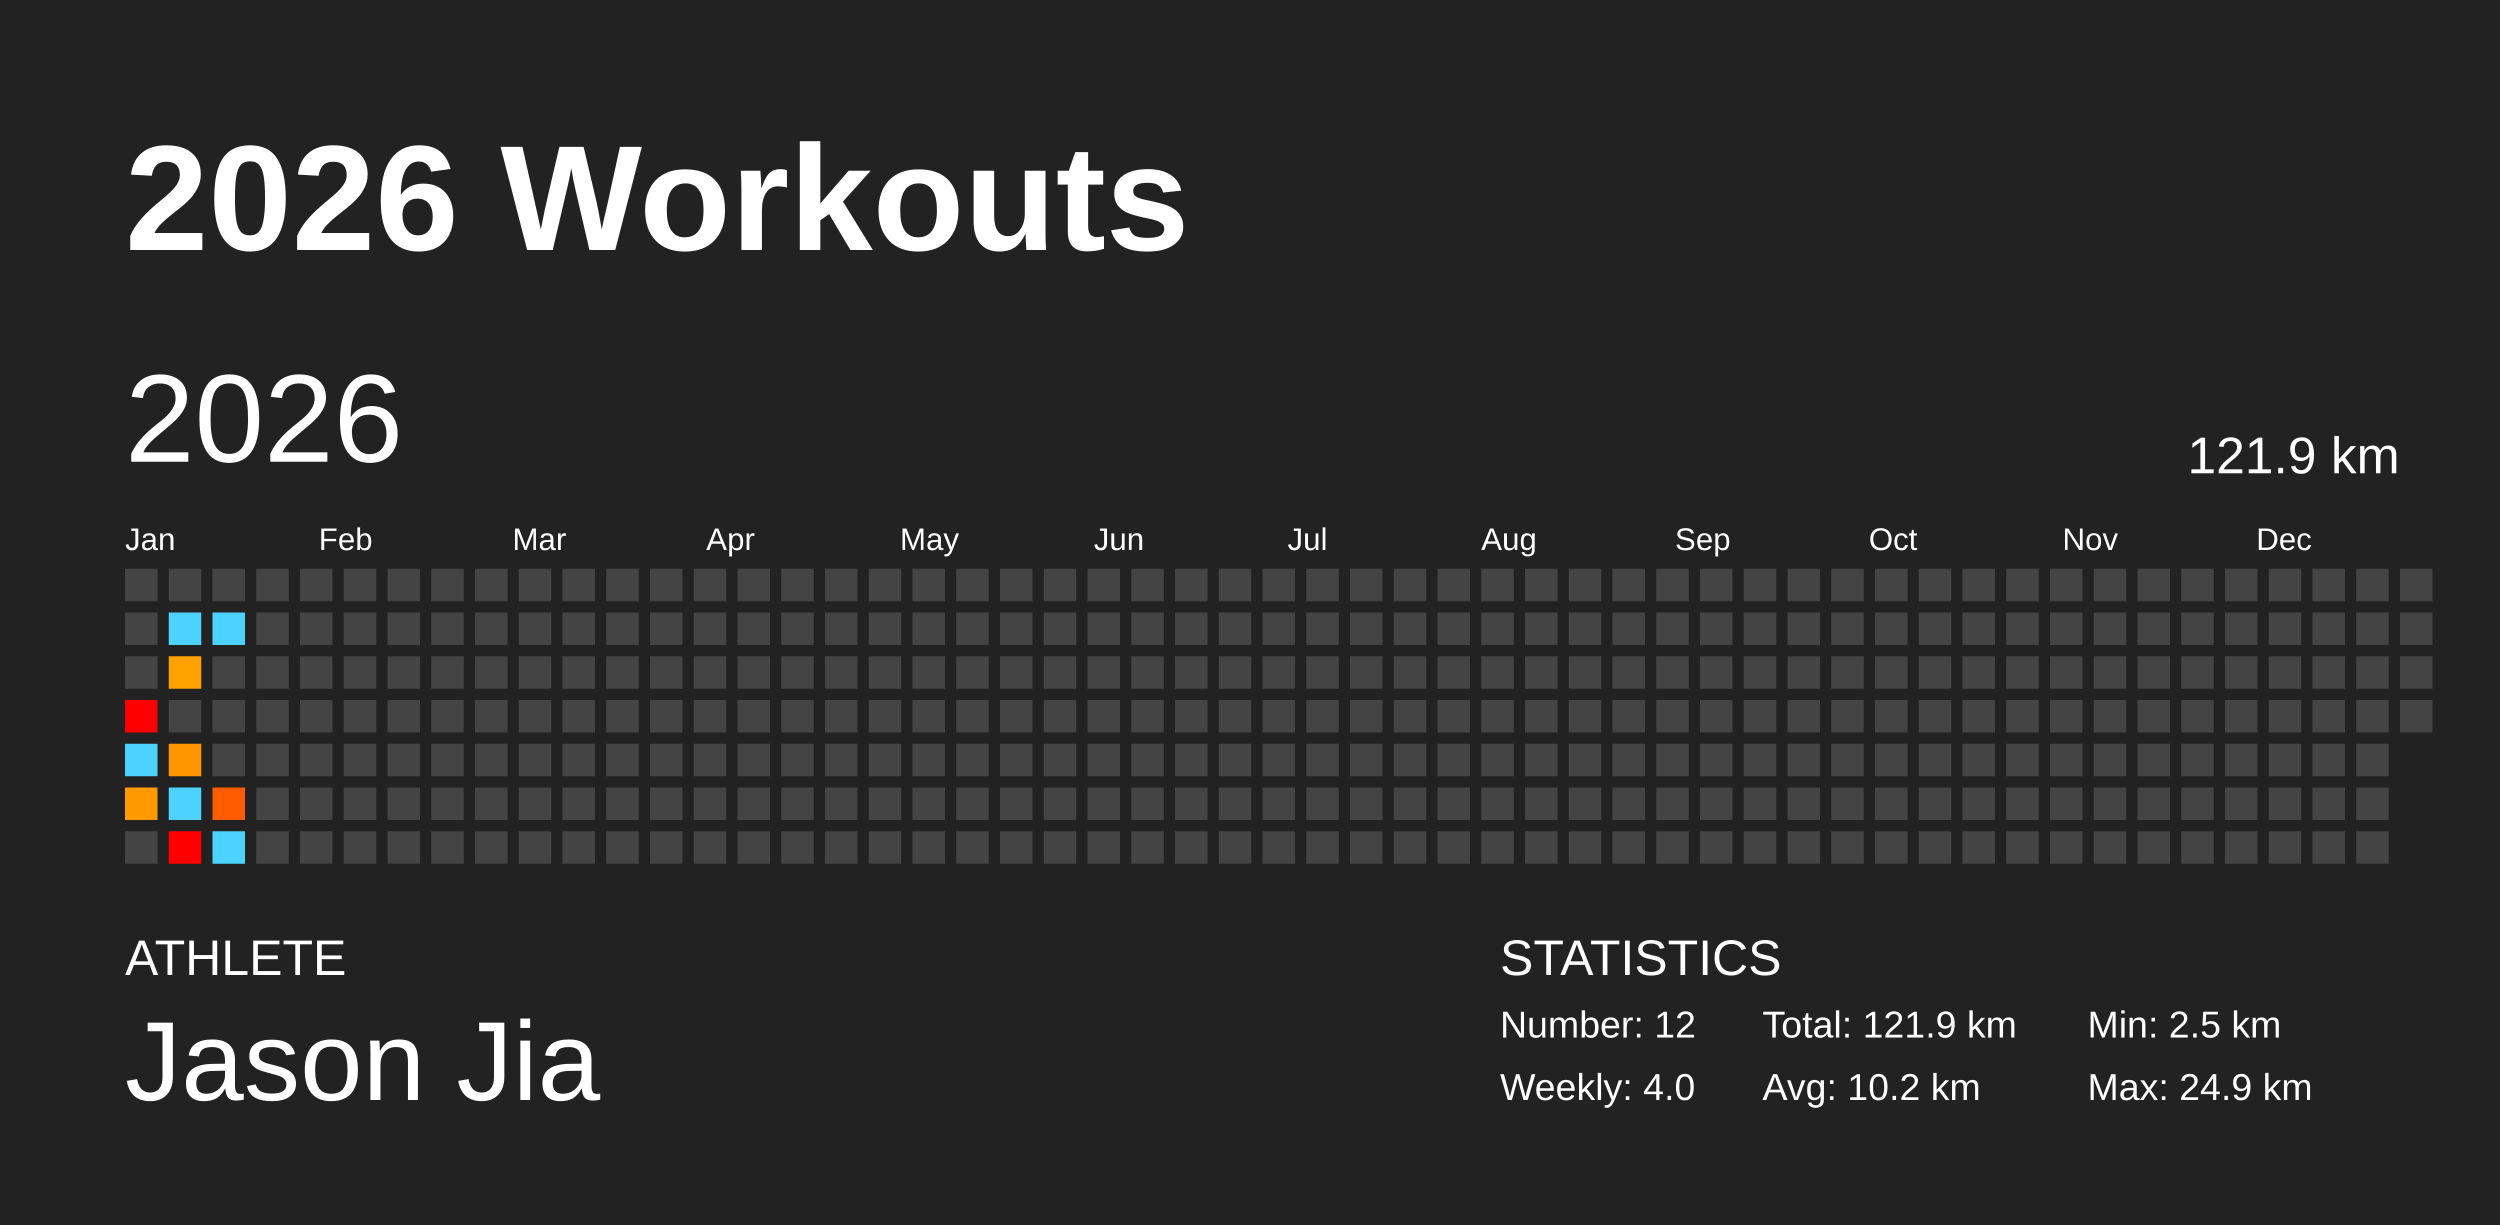
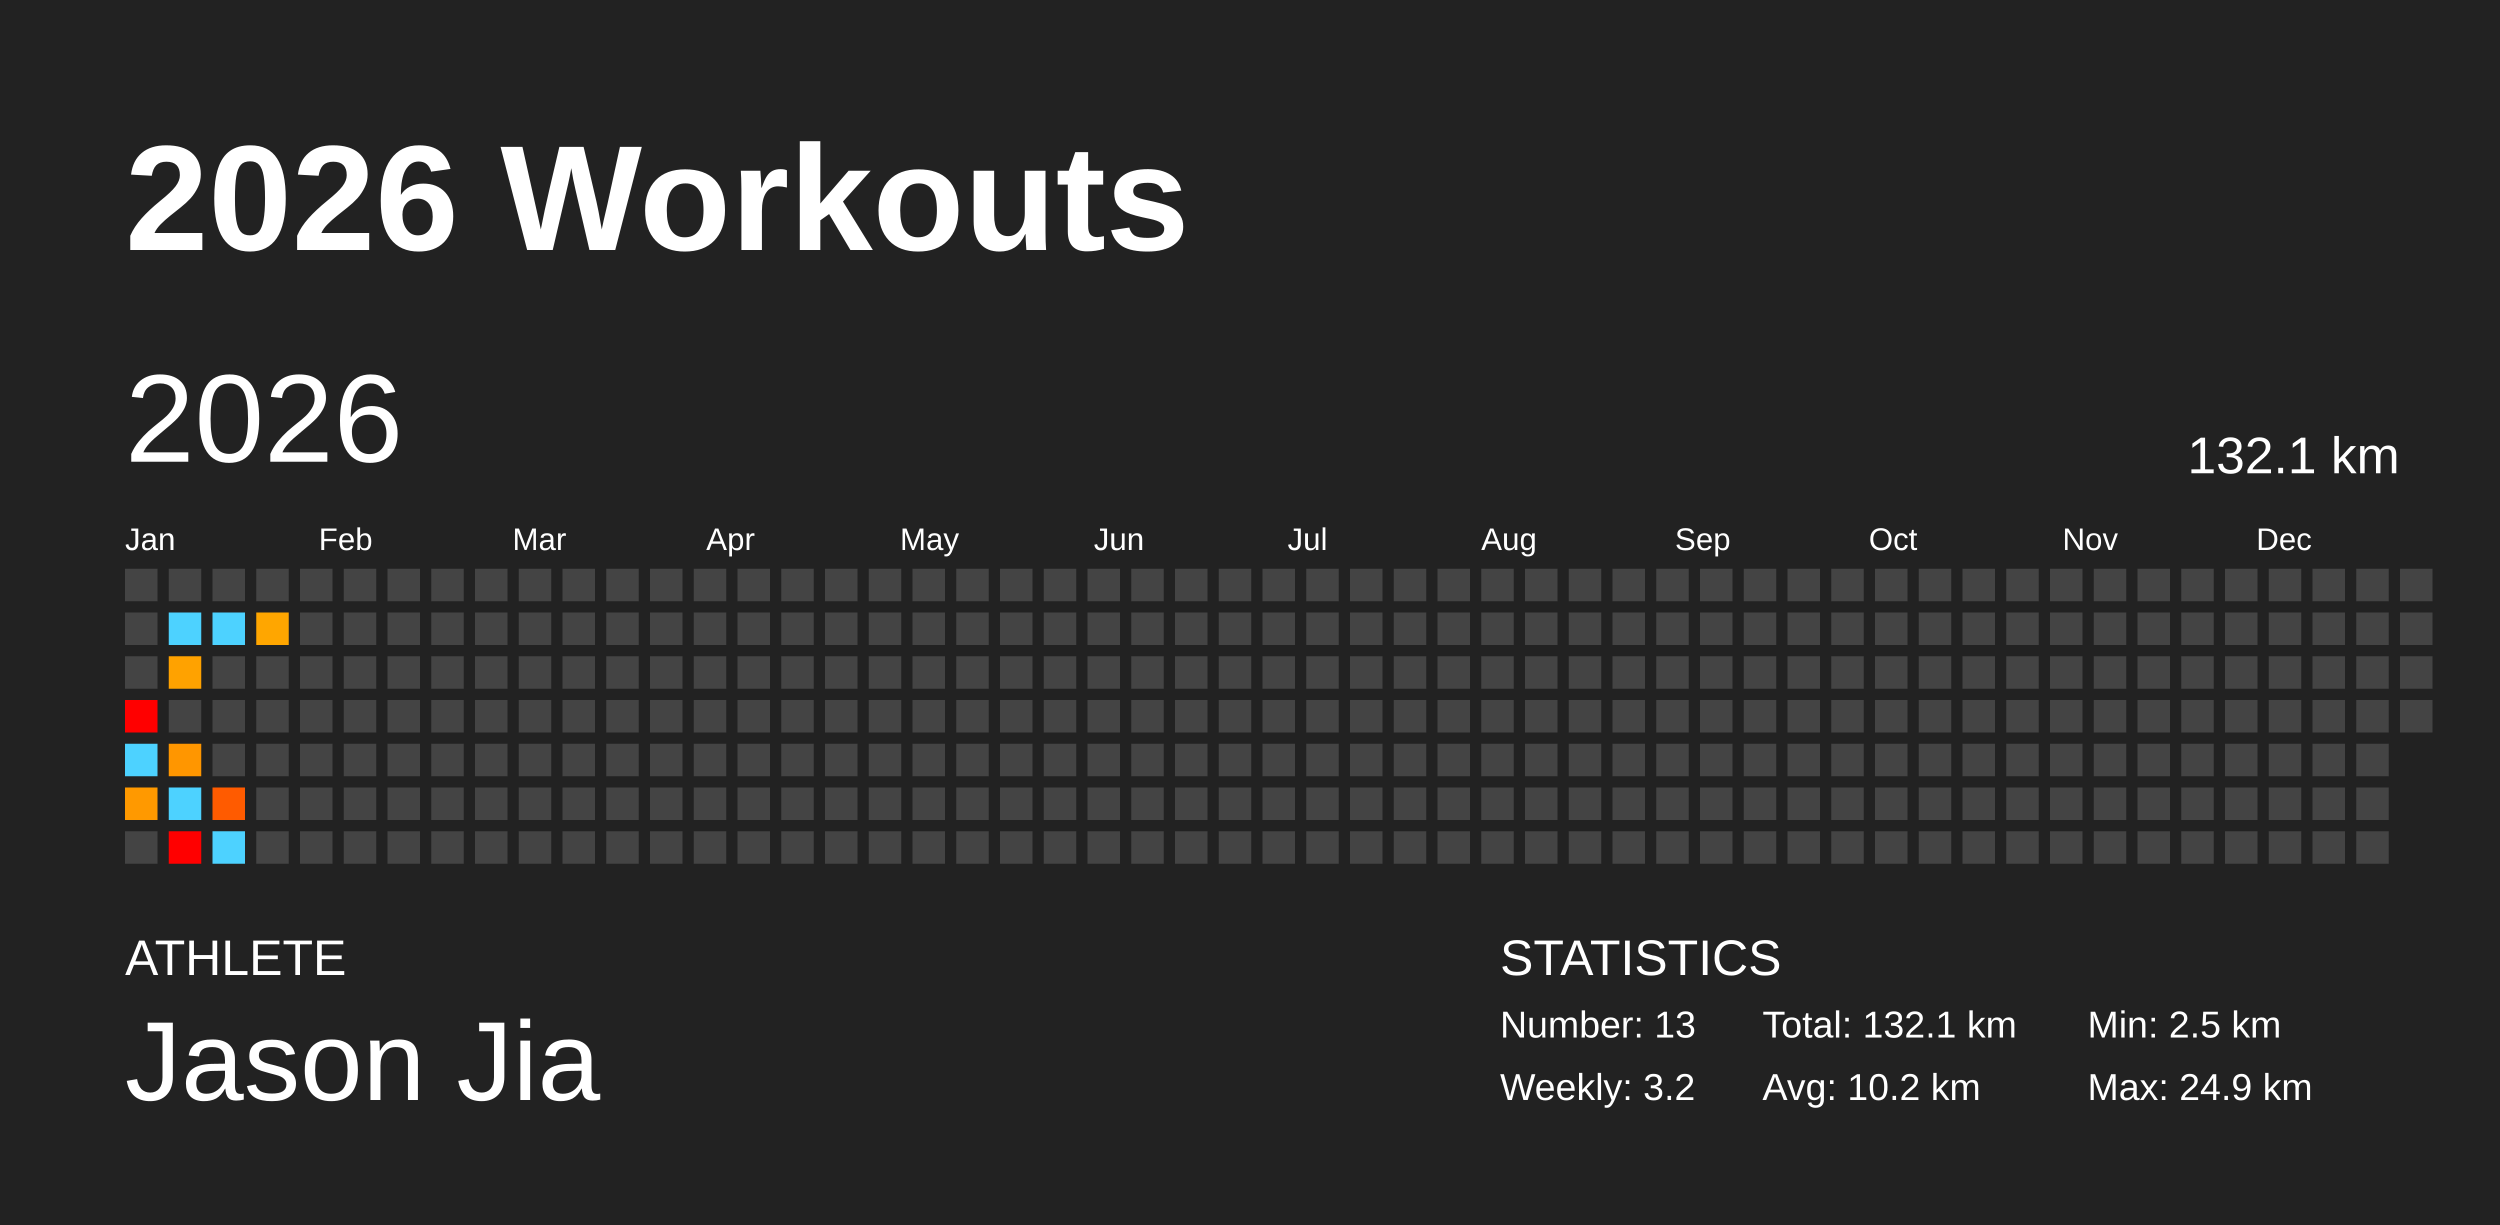
<svg xmlns="http://www.w3.org/2000/svg" baseProfile="full" height="98mm" version="1.1" viewBox="0,0,200,98" width="200mm">
  <defs />
  <rect fill="#222222" height="98" width="200" x="0" y="0" />
  <text fill="#FFFFFF" style="font-size:12px; font-family:Arial; font-weight:bold;" x="10" y="20">2026 Workouts</text>
  <text fill="#FFFFFF" style="font-size:4px; font-family:Arial" x="10" y="78">ATHLETE</text>
  <text fill="#FFFFFF" style="font-size:9px; font-family:Arial" x="10" y="88">Jason Jia</text>
  <text fill="#FFFFFF" style="font-size:4px; font-family:Arial" x="120" y="78">STATISTICS</text>
-   <text fill="#FFFFFF" style="font-size:3px; font-family:Arial" x="120" y="83">Number: 12</text>
-   <text fill="#FFFFFF" style="font-size:3px; font-family:Arial" x="120" y="88">Weekly: 4.0</text>
-   <text fill="#FFFFFF" style="font-size:3px; font-family:Arial" x="141" y="83">Total: 121.9 km</text>
+   <text fill="#FFFFFF" style="font-size:3px; font-family:Arial" x="120" y="83">Number: 13</text>
+   <text fill="#FFFFFF" style="font-size:3px; font-family:Arial" x="120" y="88">Weekly: 3.2</text>
+   <text fill="#FFFFFF" style="font-size:3px; font-family:Arial" x="141" y="83">Total: 132.1 km</text>
  <text fill="#FFFFFF" style="font-size:3px; font-family:Arial" x="141" y="88">Avg: 10.2 km</text>
  <text fill="#FFFFFF" style="font-size:3px; font-family:Arial" x="167" y="83">Min: 2.5 km</text>
  <text fill="#FFFFFF" style="font-size:3px; font-family:Arial" x="167" y="88">Max: 24.9 km</text>
  <text dominant-baseline="hanging" fill="#FFFFFF" style="font-size:10.0px; font-family:Arial;" x="10" y="30">2026</text>
-   <text dominant-baseline="hanging" fill="#FFFFFF" style="font-size:4.125px; font-family:Arial;" x="175" y="35">121.9 km</text>
+   <text dominant-baseline="hanging" fill="#FFFFFF" style="font-size:4.125px; font-family:Arial;" x="175" y="35">132.1 km</text>
  <text fill="#FFFFFF" style="font-size:2.5px; font-family:Arial" x="10.0" y="44">Jan</text>
  <text fill="#FFFFFF" style="font-size:2.5px; font-family:Arial" x="25.5" y="44">Feb</text>
  <text fill="#FFFFFF" style="font-size:2.5px; font-family:Arial" x="41.0" y="44">Mar</text>
  <text fill="#FFFFFF" style="font-size:2.5px; font-family:Arial" x="56.5" y="44">Apr</text>
  <text fill="#FFFFFF" style="font-size:2.5px; font-family:Arial" x="72.0" y="44">May</text>
  <text fill="#FFFFFF" style="font-size:2.5px; font-family:Arial" x="87.5" y="44">Jun</text>
  <text fill="#FFFFFF" style="font-size:2.5px; font-family:Arial" x="103.0" y="44">Jul</text>
  <text fill="#FFFFFF" style="font-size:2.5px; font-family:Arial" x="118.5" y="44">Aug</text>
  <text fill="#FFFFFF" style="font-size:2.5px; font-family:Arial" x="134.0" y="44">Sep</text>
  <text fill="#FFFFFF" style="font-size:2.5px; font-family:Arial" x="149.5" y="44">Oct</text>
  <text fill="#FFFFFF" style="font-size:2.5px; font-family:Arial" x="165.0" y="44">Nov</text>
  <text fill="#FFFFFF" style="font-size:2.5px; font-family:Arial" x="180.5" y="44">Dec</text>
  <rect fill="#444444" height="2.6" width="2.6" x="10.0" y="45.5" />
  <rect fill="#444444" height="2.6" width="2.6" x="10.0" y="49.0" />
  <rect fill="#444444" height="2.6" width="2.6" x="10.0" y="52.5" />
  <rect fill="red" height="2.6" width="2.6" x="10.0" y="56.0" />
  <rect fill="#4dd2ff" height="2.6" width="2.6" x="10.0" y="59.5" />
  <rect fill="#ff9900" height="2.6" width="2.6" x="10.0" y="63.0" />
  <rect fill="#444444" height="2.6" width="2.6" x="10.0" y="66.5" />
  <rect fill="#444444" height="2.6" width="2.6" x="13.5" y="45.5" />
  <rect fill="#4dd2ff" height="2.6" width="2.6" x="13.5" y="49.0" />
  <rect fill="#ffa200" height="2.6" width="2.6" x="13.5" y="52.5" />
  <rect fill="#444444" height="2.6" width="2.6" x="13.5" y="56.0" />
  <rect fill="#ff9600" height="2.6" width="2.6" x="13.5" y="59.5" />
  <rect fill="#4dd2ff" height="2.6" width="2.6" x="13.5" y="63.0" />
  <rect fill="red" height="2.6" width="2.6" x="13.5" y="66.5" />
  <rect fill="#444444" height="2.6" width="2.6" x="17.0" y="45.5" />
  <rect fill="#4dd2ff" height="2.6" width="2.6" x="17.0" y="49.0" />
  <rect fill="#444444" height="2.6" width="2.6" x="17.0" y="52.5" />
  <rect fill="#444444" height="2.6" width="2.6" x="17.0" y="56.0" />
  <rect fill="#444444" height="2.6" width="2.6" x="17.0" y="59.5" />
  <rect fill="#ff5b00" height="2.6" width="2.6" x="17.0" y="63.0" />
  <rect fill="#4dd2ff" height="2.6" width="2.6" x="17.0" y="66.5" />
  <rect fill="#444444" height="2.6" width="2.6" x="20.5" y="45.5" />
-   <rect fill="#444444" height="2.6" width="2.6" x="20.5" y="49.0" />
+   <rect fill="#ffa600" height="2.6" width="2.6" x="20.5" y="49.0" />
  <rect fill="#444444" height="2.6" width="2.6" x="20.5" y="52.5" />
  <rect fill="#444444" height="2.6" width="2.6" x="20.5" y="56.0" />
  <rect fill="#444444" height="2.6" width="2.6" x="20.5" y="59.5" />
  <rect fill="#444444" height="2.6" width="2.6" x="20.5" y="63.0" />
  <rect fill="#444444" height="2.6" width="2.6" x="20.5" y="66.5" />
  <rect fill="#444444" height="2.6" width="2.6" x="24.0" y="45.5" />
  <rect fill="#444444" height="2.6" width="2.6" x="24.0" y="49.0" />
  <rect fill="#444444" height="2.6" width="2.6" x="24.0" y="52.5" />
  <rect fill="#444444" height="2.6" width="2.6" x="24.0" y="56.0" />
  <rect fill="#444444" height="2.6" width="2.6" x="24.0" y="59.5" />
  <rect fill="#444444" height="2.6" width="2.6" x="24.0" y="63.0" />
  <rect fill="#444444" height="2.6" width="2.6" x="24.0" y="66.5" />
  <rect fill="#444444" height="2.6" width="2.6" x="27.5" y="45.5" />
  <rect fill="#444444" height="2.6" width="2.6" x="27.5" y="49.0" />
  <rect fill="#444444" height="2.6" width="2.6" x="27.5" y="52.5" />
  <rect fill="#444444" height="2.6" width="2.6" x="27.5" y="56.0" />
  <rect fill="#444444" height="2.6" width="2.6" x="27.5" y="59.5" />
  <rect fill="#444444" height="2.6" width="2.6" x="27.5" y="63.0" />
  <rect fill="#444444" height="2.6" width="2.6" x="27.5" y="66.5" />
  <rect fill="#444444" height="2.6" width="2.6" x="31.0" y="45.5" />
  <rect fill="#444444" height="2.6" width="2.6" x="31.0" y="49.0" />
  <rect fill="#444444" height="2.6" width="2.6" x="31.0" y="52.5" />
  <rect fill="#444444" height="2.6" width="2.6" x="31.0" y="56.0" />
  <rect fill="#444444" height="2.6" width="2.6" x="31.0" y="59.5" />
  <rect fill="#444444" height="2.6" width="2.6" x="31.0" y="63.0" />
  <rect fill="#444444" height="2.6" width="2.6" x="31.0" y="66.5" />
  <rect fill="#444444" height="2.6" width="2.6" x="34.5" y="45.5" />
  <rect fill="#444444" height="2.6" width="2.6" x="34.5" y="49.0" />
  <rect fill="#444444" height="2.6" width="2.6" x="34.5" y="52.5" />
  <rect fill="#444444" height="2.6" width="2.6" x="34.5" y="56.0" />
  <rect fill="#444444" height="2.6" width="2.6" x="34.5" y="59.5" />
  <rect fill="#444444" height="2.6" width="2.6" x="34.5" y="63.0" />
  <rect fill="#444444" height="2.6" width="2.6" x="34.5" y="66.5" />
  <rect fill="#444444" height="2.6" width="2.6" x="38.0" y="45.5" />
  <rect fill="#444444" height="2.6" width="2.6" x="38.0" y="49.0" />
  <rect fill="#444444" height="2.6" width="2.6" x="38.0" y="52.5" />
  <rect fill="#444444" height="2.6" width="2.6" x="38.0" y="56.0" />
  <rect fill="#444444" height="2.6" width="2.6" x="38.0" y="59.5" />
  <rect fill="#444444" height="2.6" width="2.6" x="38.0" y="63.0" />
  <rect fill="#444444" height="2.6" width="2.6" x="38.0" y="66.5" />
  <rect fill="#444444" height="2.6" width="2.6" x="41.5" y="45.5" />
  <rect fill="#444444" height="2.6" width="2.6" x="41.5" y="49.0" />
  <rect fill="#444444" height="2.6" width="2.6" x="41.5" y="52.5" />
  <rect fill="#444444" height="2.6" width="2.6" x="41.5" y="56.0" />
  <rect fill="#444444" height="2.6" width="2.6" x="41.5" y="59.5" />
  <rect fill="#444444" height="2.6" width="2.6" x="41.5" y="63.0" />
  <rect fill="#444444" height="2.6" width="2.6" x="41.5" y="66.5" />
  <rect fill="#444444" height="2.6" width="2.6" x="45.0" y="45.5" />
  <rect fill="#444444" height="2.6" width="2.6" x="45.0" y="49.0" />
  <rect fill="#444444" height="2.6" width="2.6" x="45.0" y="52.5" />
  <rect fill="#444444" height="2.6" width="2.6" x="45.0" y="56.0" />
  <rect fill="#444444" height="2.6" width="2.6" x="45.0" y="59.5" />
  <rect fill="#444444" height="2.6" width="2.6" x="45.0" y="63.0" />
  <rect fill="#444444" height="2.6" width="2.6" x="45.0" y="66.5" />
  <rect fill="#444444" height="2.6" width="2.6" x="48.5" y="45.5" />
  <rect fill="#444444" height="2.6" width="2.6" x="48.5" y="49.0" />
  <rect fill="#444444" height="2.6" width="2.6" x="48.5" y="52.5" />
  <rect fill="#444444" height="2.6" width="2.6" x="48.5" y="56.0" />
  <rect fill="#444444" height="2.6" width="2.6" x="48.5" y="59.5" />
  <rect fill="#444444" height="2.6" width="2.6" x="48.5" y="63.0" />
  <rect fill="#444444" height="2.6" width="2.6" x="48.5" y="66.5" />
  <rect fill="#444444" height="2.6" width="2.6" x="52.0" y="45.5" />
  <rect fill="#444444" height="2.6" width="2.6" x="52.0" y="49.0" />
  <rect fill="#444444" height="2.6" width="2.6" x="52.0" y="52.5" />
  <rect fill="#444444" height="2.6" width="2.6" x="52.0" y="56.0" />
  <rect fill="#444444" height="2.6" width="2.6" x="52.0" y="59.5" />
  <rect fill="#444444" height="2.6" width="2.6" x="52.0" y="63.0" />
  <rect fill="#444444" height="2.6" width="2.6" x="52.0" y="66.5" />
  <rect fill="#444444" height="2.6" width="2.6" x="55.5" y="45.5" />
  <rect fill="#444444" height="2.6" width="2.6" x="55.5" y="49.0" />
  <rect fill="#444444" height="2.6" width="2.6" x="55.5" y="52.5" />
  <rect fill="#444444" height="2.6" width="2.6" x="55.5" y="56.0" />
  <rect fill="#444444" height="2.6" width="2.6" x="55.5" y="59.5" />
  <rect fill="#444444" height="2.6" width="2.6" x="55.5" y="63.0" />
  <rect fill="#444444" height="2.6" width="2.6" x="55.5" y="66.5" />
  <rect fill="#444444" height="2.6" width="2.6" x="59.0" y="45.5" />
  <rect fill="#444444" height="2.6" width="2.6" x="59.0" y="49.0" />
  <rect fill="#444444" height="2.6" width="2.6" x="59.0" y="52.5" />
  <rect fill="#444444" height="2.6" width="2.6" x="59.0" y="56.0" />
  <rect fill="#444444" height="2.6" width="2.6" x="59.0" y="59.5" />
  <rect fill="#444444" height="2.6" width="2.6" x="59.0" y="63.0" />
  <rect fill="#444444" height="2.6" width="2.6" x="59.0" y="66.5" />
  <rect fill="#444444" height="2.6" width="2.6" x="62.5" y="45.5" />
  <rect fill="#444444" height="2.6" width="2.6" x="62.5" y="49.0" />
  <rect fill="#444444" height="2.6" width="2.6" x="62.5" y="52.5" />
  <rect fill="#444444" height="2.6" width="2.6" x="62.5" y="56.0" />
  <rect fill="#444444" height="2.6" width="2.6" x="62.5" y="59.5" />
  <rect fill="#444444" height="2.6" width="2.6" x="62.5" y="63.0" />
  <rect fill="#444444" height="2.6" width="2.6" x="62.5" y="66.5" />
  <rect fill="#444444" height="2.6" width="2.6" x="66.0" y="45.5" />
  <rect fill="#444444" height="2.6" width="2.6" x="66.0" y="49.0" />
  <rect fill="#444444" height="2.6" width="2.6" x="66.0" y="52.5" />
  <rect fill="#444444" height="2.6" width="2.6" x="66.0" y="56.0" />
  <rect fill="#444444" height="2.6" width="2.6" x="66.0" y="59.5" />
  <rect fill="#444444" height="2.6" width="2.6" x="66.0" y="63.0" />
  <rect fill="#444444" height="2.6" width="2.6" x="66.0" y="66.5" />
  <rect fill="#444444" height="2.6" width="2.6" x="69.5" y="45.5" />
  <rect fill="#444444" height="2.6" width="2.6" x="69.5" y="49.0" />
  <rect fill="#444444" height="2.6" width="2.6" x="69.5" y="52.5" />
  <rect fill="#444444" height="2.6" width="2.6" x="69.5" y="56.0" />
  <rect fill="#444444" height="2.6" width="2.6" x="69.5" y="59.5" />
  <rect fill="#444444" height="2.6" width="2.6" x="69.5" y="63.0" />
  <rect fill="#444444" height="2.6" width="2.6" x="69.5" y="66.5" />
  <rect fill="#444444" height="2.6" width="2.6" x="73.0" y="45.5" />
  <rect fill="#444444" height="2.6" width="2.6" x="73.0" y="49.0" />
  <rect fill="#444444" height="2.6" width="2.6" x="73.0" y="52.5" />
  <rect fill="#444444" height="2.6" width="2.6" x="73.0" y="56.0" />
  <rect fill="#444444" height="2.6" width="2.6" x="73.0" y="59.5" />
  <rect fill="#444444" height="2.6" width="2.6" x="73.0" y="63.0" />
  <rect fill="#444444" height="2.6" width="2.6" x="73.0" y="66.5" />
  <rect fill="#444444" height="2.6" width="2.6" x="76.5" y="45.5" />
  <rect fill="#444444" height="2.6" width="2.6" x="76.5" y="49.0" />
  <rect fill="#444444" height="2.6" width="2.6" x="76.5" y="52.5" />
  <rect fill="#444444" height="2.6" width="2.6" x="76.5" y="56.0" />
  <rect fill="#444444" height="2.6" width="2.6" x="76.5" y="59.5" />
  <rect fill="#444444" height="2.6" width="2.6" x="76.5" y="63.0" />
  <rect fill="#444444" height="2.6" width="2.6" x="76.5" y="66.5" />
  <rect fill="#444444" height="2.6" width="2.6" x="80.0" y="45.5" />
  <rect fill="#444444" height="2.6" width="2.6" x="80.0" y="49.0" />
  <rect fill="#444444" height="2.6" width="2.6" x="80.0" y="52.5" />
  <rect fill="#444444" height="2.6" width="2.6" x="80.0" y="56.0" />
  <rect fill="#444444" height="2.6" width="2.6" x="80.0" y="59.5" />
  <rect fill="#444444" height="2.6" width="2.6" x="80.0" y="63.0" />
  <rect fill="#444444" height="2.6" width="2.6" x="80.0" y="66.5" />
  <rect fill="#444444" height="2.6" width="2.6" x="83.5" y="45.5" />
  <rect fill="#444444" height="2.6" width="2.6" x="83.5" y="49.0" />
  <rect fill="#444444" height="2.6" width="2.6" x="83.5" y="52.5" />
  <rect fill="#444444" height="2.6" width="2.6" x="83.5" y="56.0" />
  <rect fill="#444444" height="2.6" width="2.6" x="83.5" y="59.5" />
  <rect fill="#444444" height="2.6" width="2.6" x="83.5" y="63.0" />
  <rect fill="#444444" height="2.6" width="2.6" x="83.5" y="66.5" />
  <rect fill="#444444" height="2.6" width="2.6" x="87.0" y="45.5" />
  <rect fill="#444444" height="2.6" width="2.6" x="87.0" y="49.0" />
  <rect fill="#444444" height="2.6" width="2.6" x="87.0" y="52.5" />
  <rect fill="#444444" height="2.6" width="2.6" x="87.0" y="56.0" />
  <rect fill="#444444" height="2.6" width="2.6" x="87.0" y="59.5" />
  <rect fill="#444444" height="2.6" width="2.6" x="87.0" y="63.0" />
  <rect fill="#444444" height="2.6" width="2.6" x="87.0" y="66.5" />
  <rect fill="#444444" height="2.6" width="2.6" x="90.5" y="45.5" />
  <rect fill="#444444" height="2.6" width="2.6" x="90.5" y="49.0" />
  <rect fill="#444444" height="2.6" width="2.6" x="90.5" y="52.5" />
  <rect fill="#444444" height="2.6" width="2.6" x="90.5" y="56.0" />
  <rect fill="#444444" height="2.6" width="2.6" x="90.5" y="59.5" />
  <rect fill="#444444" height="2.6" width="2.6" x="90.5" y="63.0" />
  <rect fill="#444444" height="2.6" width="2.6" x="90.5" y="66.5" />
  <rect fill="#444444" height="2.6" width="2.6" x="94.0" y="45.5" />
  <rect fill="#444444" height="2.6" width="2.6" x="94.0" y="49.0" />
  <rect fill="#444444" height="2.6" width="2.6" x="94.0" y="52.5" />
  <rect fill="#444444" height="2.6" width="2.6" x="94.0" y="56.0" />
  <rect fill="#444444" height="2.6" width="2.6" x="94.0" y="59.5" />
  <rect fill="#444444" height="2.6" width="2.6" x="94.0" y="63.0" />
  <rect fill="#444444" height="2.6" width="2.6" x="94.0" y="66.5" />
  <rect fill="#444444" height="2.6" width="2.6" x="97.5" y="45.5" />
  <rect fill="#444444" height="2.6" width="2.6" x="97.5" y="49.0" />
  <rect fill="#444444" height="2.6" width="2.6" x="97.5" y="52.5" />
  <rect fill="#444444" height="2.6" width="2.6" x="97.5" y="56.0" />
  <rect fill="#444444" height="2.6" width="2.6" x="97.5" y="59.5" />
  <rect fill="#444444" height="2.6" width="2.6" x="97.5" y="63.0" />
  <rect fill="#444444" height="2.6" width="2.6" x="97.5" y="66.5" />
  <rect fill="#444444" height="2.6" width="2.6" x="101.0" y="45.5" />
  <rect fill="#444444" height="2.6" width="2.6" x="101.0" y="49.0" />
  <rect fill="#444444" height="2.6" width="2.6" x="101.0" y="52.5" />
  <rect fill="#444444" height="2.6" width="2.6" x="101.0" y="56.0" />
  <rect fill="#444444" height="2.6" width="2.6" x="101.0" y="59.5" />
  <rect fill="#444444" height="2.6" width="2.6" x="101.0" y="63.0" />
  <rect fill="#444444" height="2.6" width="2.6" x="101.0" y="66.5" />
  <rect fill="#444444" height="2.6" width="2.6" x="104.5" y="45.5" />
  <rect fill="#444444" height="2.6" width="2.6" x="104.5" y="49.0" />
  <rect fill="#444444" height="2.6" width="2.6" x="104.5" y="52.5" />
  <rect fill="#444444" height="2.6" width="2.6" x="104.5" y="56.0" />
  <rect fill="#444444" height="2.6" width="2.6" x="104.5" y="59.5" />
  <rect fill="#444444" height="2.6" width="2.6" x="104.5" y="63.0" />
  <rect fill="#444444" height="2.6" width="2.6" x="104.5" y="66.5" />
  <rect fill="#444444" height="2.6" width="2.6" x="108.0" y="45.5" />
  <rect fill="#444444" height="2.6" width="2.6" x="108.0" y="49.0" />
  <rect fill="#444444" height="2.6" width="2.6" x="108.0" y="52.5" />
  <rect fill="#444444" height="2.6" width="2.6" x="108.0" y="56.0" />
  <rect fill="#444444" height="2.6" width="2.6" x="108.0" y="59.5" />
  <rect fill="#444444" height="2.6" width="2.6" x="108.0" y="63.0" />
  <rect fill="#444444" height="2.6" width="2.6" x="108.0" y="66.5" />
  <rect fill="#444444" height="2.6" width="2.6" x="111.5" y="45.5" />
  <rect fill="#444444" height="2.6" width="2.6" x="111.5" y="49.0" />
  <rect fill="#444444" height="2.6" width="2.6" x="111.5" y="52.5" />
  <rect fill="#444444" height="2.6" width="2.6" x="111.5" y="56.0" />
  <rect fill="#444444" height="2.6" width="2.6" x="111.5" y="59.5" />
  <rect fill="#444444" height="2.6" width="2.6" x="111.5" y="63.0" />
  <rect fill="#444444" height="2.6" width="2.6" x="111.5" y="66.5" />
  <rect fill="#444444" height="2.6" width="2.6" x="115.0" y="45.5" />
  <rect fill="#444444" height="2.6" width="2.6" x="115.0" y="49.0" />
  <rect fill="#444444" height="2.6" width="2.6" x="115.0" y="52.5" />
  <rect fill="#444444" height="2.6" width="2.6" x="115.0" y="56.0" />
  <rect fill="#444444" height="2.6" width="2.6" x="115.0" y="59.5" />
  <rect fill="#444444" height="2.6" width="2.6" x="115.0" y="63.0" />
  <rect fill="#444444" height="2.6" width="2.6" x="115.0" y="66.5" />
  <rect fill="#444444" height="2.6" width="2.6" x="118.5" y="45.5" />
  <rect fill="#444444" height="2.6" width="2.6" x="118.5" y="49.0" />
  <rect fill="#444444" height="2.6" width="2.6" x="118.5" y="52.5" />
  <rect fill="#444444" height="2.6" width="2.6" x="118.5" y="56.0" />
  <rect fill="#444444" height="2.6" width="2.6" x="118.5" y="59.5" />
  <rect fill="#444444" height="2.6" width="2.6" x="118.5" y="63.0" />
  <rect fill="#444444" height="2.6" width="2.6" x="118.5" y="66.5" />
  <rect fill="#444444" height="2.6" width="2.6" x="122.0" y="45.5" />
  <rect fill="#444444" height="2.6" width="2.6" x="122.0" y="49.0" />
  <rect fill="#444444" height="2.6" width="2.6" x="122.0" y="52.5" />
  <rect fill="#444444" height="2.6" width="2.6" x="122.0" y="56.0" />
  <rect fill="#444444" height="2.6" width="2.6" x="122.0" y="59.5" />
  <rect fill="#444444" height="2.6" width="2.6" x="122.0" y="63.0" />
  <rect fill="#444444" height="2.6" width="2.6" x="122.0" y="66.5" />
  <rect fill="#444444" height="2.6" width="2.6" x="125.5" y="45.5" />
  <rect fill="#444444" height="2.6" width="2.6" x="125.5" y="49.0" />
  <rect fill="#444444" height="2.6" width="2.6" x="125.5" y="52.5" />
  <rect fill="#444444" height="2.6" width="2.6" x="125.5" y="56.0" />
  <rect fill="#444444" height="2.6" width="2.6" x="125.5" y="59.5" />
  <rect fill="#444444" height="2.6" width="2.6" x="125.5" y="63.0" />
  <rect fill="#444444" height="2.6" width="2.6" x="125.5" y="66.5" />
  <rect fill="#444444" height="2.6" width="2.6" x="129.0" y="45.5" />
  <rect fill="#444444" height="2.6" width="2.6" x="129.0" y="49.0" />
  <rect fill="#444444" height="2.6" width="2.6" x="129.0" y="52.5" />
  <rect fill="#444444" height="2.6" width="2.6" x="129.0" y="56.0" />
  <rect fill="#444444" height="2.6" width="2.6" x="129.0" y="59.5" />
  <rect fill="#444444" height="2.6" width="2.6" x="129.0" y="63.0" />
  <rect fill="#444444" height="2.6" width="2.6" x="129.0" y="66.5" />
  <rect fill="#444444" height="2.6" width="2.6" x="132.5" y="45.5" />
  <rect fill="#444444" height="2.6" width="2.6" x="132.5" y="49.0" />
  <rect fill="#444444" height="2.6" width="2.6" x="132.5" y="52.5" />
  <rect fill="#444444" height="2.6" width="2.6" x="132.5" y="56.0" />
  <rect fill="#444444" height="2.6" width="2.6" x="132.5" y="59.5" />
  <rect fill="#444444" height="2.6" width="2.6" x="132.5" y="63.0" />
  <rect fill="#444444" height="2.6" width="2.6" x="132.5" y="66.5" />
  <rect fill="#444444" height="2.6" width="2.6" x="136.0" y="45.5" />
  <rect fill="#444444" height="2.6" width="2.6" x="136.0" y="49.0" />
  <rect fill="#444444" height="2.6" width="2.6" x="136.0" y="52.5" />
  <rect fill="#444444" height="2.6" width="2.6" x="136.0" y="56.0" />
  <rect fill="#444444" height="2.6" width="2.6" x="136.0" y="59.5" />
  <rect fill="#444444" height="2.6" width="2.6" x="136.0" y="63.0" />
  <rect fill="#444444" height="2.6" width="2.6" x="136.0" y="66.5" />
  <rect fill="#444444" height="2.6" width="2.6" x="139.5" y="45.5" />
  <rect fill="#444444" height="2.6" width="2.6" x="139.5" y="49.0" />
  <rect fill="#444444" height="2.6" width="2.6" x="139.5" y="52.5" />
  <rect fill="#444444" height="2.6" width="2.6" x="139.5" y="56.0" />
  <rect fill="#444444" height="2.6" width="2.6" x="139.5" y="59.5" />
  <rect fill="#444444" height="2.6" width="2.6" x="139.5" y="63.0" />
  <rect fill="#444444" height="2.6" width="2.6" x="139.5" y="66.5" />
  <rect fill="#444444" height="2.6" width="2.6" x="143.0" y="45.5" />
  <rect fill="#444444" height="2.6" width="2.6" x="143.0" y="49.0" />
  <rect fill="#444444" height="2.6" width="2.6" x="143.0" y="52.5" />
  <rect fill="#444444" height="2.6" width="2.6" x="143.0" y="56.0" />
  <rect fill="#444444" height="2.6" width="2.6" x="143.0" y="59.5" />
  <rect fill="#444444" height="2.6" width="2.6" x="143.0" y="63.0" />
  <rect fill="#444444" height="2.6" width="2.6" x="143.0" y="66.5" />
  <rect fill="#444444" height="2.6" width="2.6" x="146.5" y="45.5" />
  <rect fill="#444444" height="2.6" width="2.6" x="146.5" y="49.0" />
  <rect fill="#444444" height="2.6" width="2.6" x="146.5" y="52.5" />
  <rect fill="#444444" height="2.6" width="2.6" x="146.5" y="56.0" />
  <rect fill="#444444" height="2.6" width="2.6" x="146.5" y="59.5" />
  <rect fill="#444444" height="2.6" width="2.6" x="146.5" y="63.0" />
  <rect fill="#444444" height="2.6" width="2.6" x="146.5" y="66.5" />
  <rect fill="#444444" height="2.6" width="2.6" x="150.0" y="45.5" />
  <rect fill="#444444" height="2.6" width="2.6" x="150.0" y="49.0" />
  <rect fill="#444444" height="2.6" width="2.6" x="150.0" y="52.5" />
  <rect fill="#444444" height="2.6" width="2.6" x="150.0" y="56.0" />
  <rect fill="#444444" height="2.6" width="2.6" x="150.0" y="59.5" />
  <rect fill="#444444" height="2.6" width="2.6" x="150.0" y="63.0" />
  <rect fill="#444444" height="2.6" width="2.6" x="150.0" y="66.5" />
  <rect fill="#444444" height="2.6" width="2.6" x="153.5" y="45.5" />
  <rect fill="#444444" height="2.6" width="2.6" x="153.5" y="49.0" />
  <rect fill="#444444" height="2.6" width="2.6" x="153.5" y="52.5" />
  <rect fill="#444444" height="2.6" width="2.6" x="153.5" y="56.0" />
  <rect fill="#444444" height="2.6" width="2.6" x="153.5" y="59.5" />
  <rect fill="#444444" height="2.6" width="2.6" x="153.5" y="63.0" />
  <rect fill="#444444" height="2.6" width="2.6" x="153.5" y="66.5" />
  <rect fill="#444444" height="2.6" width="2.6" x="157.0" y="45.5" />
  <rect fill="#444444" height="2.6" width="2.6" x="157.0" y="49.0" />
  <rect fill="#444444" height="2.6" width="2.6" x="157.0" y="52.5" />
  <rect fill="#444444" height="2.6" width="2.6" x="157.0" y="56.0" />
  <rect fill="#444444" height="2.6" width="2.6" x="157.0" y="59.5" />
  <rect fill="#444444" height="2.6" width="2.6" x="157.0" y="63.0" />
  <rect fill="#444444" height="2.6" width="2.6" x="157.0" y="66.5" />
  <rect fill="#444444" height="2.6" width="2.6" x="160.5" y="45.5" />
  <rect fill="#444444" height="2.6" width="2.6" x="160.5" y="49.0" />
  <rect fill="#444444" height="2.6" width="2.6" x="160.5" y="52.5" />
  <rect fill="#444444" height="2.6" width="2.6" x="160.5" y="56.0" />
  <rect fill="#444444" height="2.6" width="2.6" x="160.5" y="59.5" />
  <rect fill="#444444" height="2.6" width="2.6" x="160.5" y="63.0" />
  <rect fill="#444444" height="2.6" width="2.6" x="160.5" y="66.5" />
  <rect fill="#444444" height="2.6" width="2.6" x="164.0" y="45.5" />
  <rect fill="#444444" height="2.6" width="2.6" x="164.0" y="49.0" />
  <rect fill="#444444" height="2.6" width="2.6" x="164.0" y="52.5" />
  <rect fill="#444444" height="2.6" width="2.6" x="164.0" y="56.0" />
  <rect fill="#444444" height="2.6" width="2.6" x="164.0" y="59.5" />
  <rect fill="#444444" height="2.6" width="2.6" x="164.0" y="63.0" />
  <rect fill="#444444" height="2.6" width="2.6" x="164.0" y="66.5" />
  <rect fill="#444444" height="2.6" width="2.6" x="167.5" y="45.5" />
  <rect fill="#444444" height="2.6" width="2.6" x="167.5" y="49.0" />
  <rect fill="#444444" height="2.6" width="2.6" x="167.5" y="52.5" />
  <rect fill="#444444" height="2.6" width="2.6" x="167.5" y="56.0" />
  <rect fill="#444444" height="2.6" width="2.6" x="167.5" y="59.5" />
  <rect fill="#444444" height="2.6" width="2.6" x="167.5" y="63.0" />
  <rect fill="#444444" height="2.6" width="2.6" x="167.5" y="66.5" />
  <rect fill="#444444" height="2.6" width="2.6" x="171.0" y="45.5" />
  <rect fill="#444444" height="2.6" width="2.6" x="171.0" y="49.0" />
  <rect fill="#444444" height="2.6" width="2.6" x="171.0" y="52.5" />
  <rect fill="#444444" height="2.6" width="2.6" x="171.0" y="56.0" />
  <rect fill="#444444" height="2.6" width="2.6" x="171.0" y="59.5" />
  <rect fill="#444444" height="2.6" width="2.6" x="171.0" y="63.0" />
  <rect fill="#444444" height="2.6" width="2.6" x="171.0" y="66.5" />
  <rect fill="#444444" height="2.6" width="2.6" x="174.5" y="45.5" />
  <rect fill="#444444" height="2.6" width="2.6" x="174.5" y="49.0" />
  <rect fill="#444444" height="2.6" width="2.6" x="174.5" y="52.5" />
  <rect fill="#444444" height="2.6" width="2.6" x="174.5" y="56.0" />
  <rect fill="#444444" height="2.6" width="2.6" x="174.5" y="59.5" />
  <rect fill="#444444" height="2.6" width="2.6" x="174.5" y="63.0" />
  <rect fill="#444444" height="2.6" width="2.6" x="174.5" y="66.5" />
  <rect fill="#444444" height="2.6" width="2.6" x="178.0" y="45.5" />
  <rect fill="#444444" height="2.6" width="2.6" x="178.0" y="49.0" />
  <rect fill="#444444" height="2.6" width="2.6" x="178.0" y="52.5" />
  <rect fill="#444444" height="2.6" width="2.6" x="178.0" y="56.0" />
  <rect fill="#444444" height="2.6" width="2.6" x="178.0" y="59.5" />
  <rect fill="#444444" height="2.6" width="2.6" x="178.0" y="63.0" />
  <rect fill="#444444" height="2.6" width="2.6" x="178.0" y="66.5" />
  <rect fill="#444444" height="2.6" width="2.6" x="181.5" y="45.5" />
  <rect fill="#444444" height="2.6" width="2.6" x="181.5" y="49.0" />
  <rect fill="#444444" height="2.6" width="2.6" x="181.5" y="52.5" />
  <rect fill="#444444" height="2.6" width="2.6" x="181.5" y="56.0" />
  <rect fill="#444444" height="2.6" width="2.6" x="181.5" y="59.5" />
  <rect fill="#444444" height="2.6" width="2.6" x="181.5" y="63.0" />
  <rect fill="#444444" height="2.6" width="2.6" x="181.5" y="66.5" />
  <rect fill="#444444" height="2.6" width="2.6" x="185.0" y="45.5" />
  <rect fill="#444444" height="2.6" width="2.6" x="185.0" y="49.0" />
  <rect fill="#444444" height="2.6" width="2.6" x="185.0" y="52.5" />
  <rect fill="#444444" height="2.6" width="2.6" x="185.0" y="56.0" />
  <rect fill="#444444" height="2.6" width="2.6" x="185.0" y="59.5" />
  <rect fill="#444444" height="2.6" width="2.6" x="185.0" y="63.0" />
  <rect fill="#444444" height="2.6" width="2.6" x="185.0" y="66.5" />
  <rect fill="#444444" height="2.6" width="2.6" x="188.5" y="45.5" />
  <rect fill="#444444" height="2.6" width="2.6" x="188.5" y="49.0" />
  <rect fill="#444444" height="2.6" width="2.6" x="188.5" y="52.5" />
  <rect fill="#444444" height="2.6" width="2.6" x="188.5" y="56.0" />
  <rect fill="#444444" height="2.6" width="2.6" x="188.5" y="59.5" />
  <rect fill="#444444" height="2.6" width="2.6" x="188.5" y="63.0" />
  <rect fill="#444444" height="2.6" width="2.6" x="188.5" y="66.5" />
  <rect fill="#444444" height="2.6" width="2.6" x="192.0" y="45.5" />
  <rect fill="#444444" height="2.6" width="2.6" x="192.0" y="49.0" />
  <rect fill="#444444" height="2.6" width="2.6" x="192.0" y="52.5" />
  <rect fill="#444444" height="2.6" width="2.6" x="192.0" y="56.0" />
</svg>
